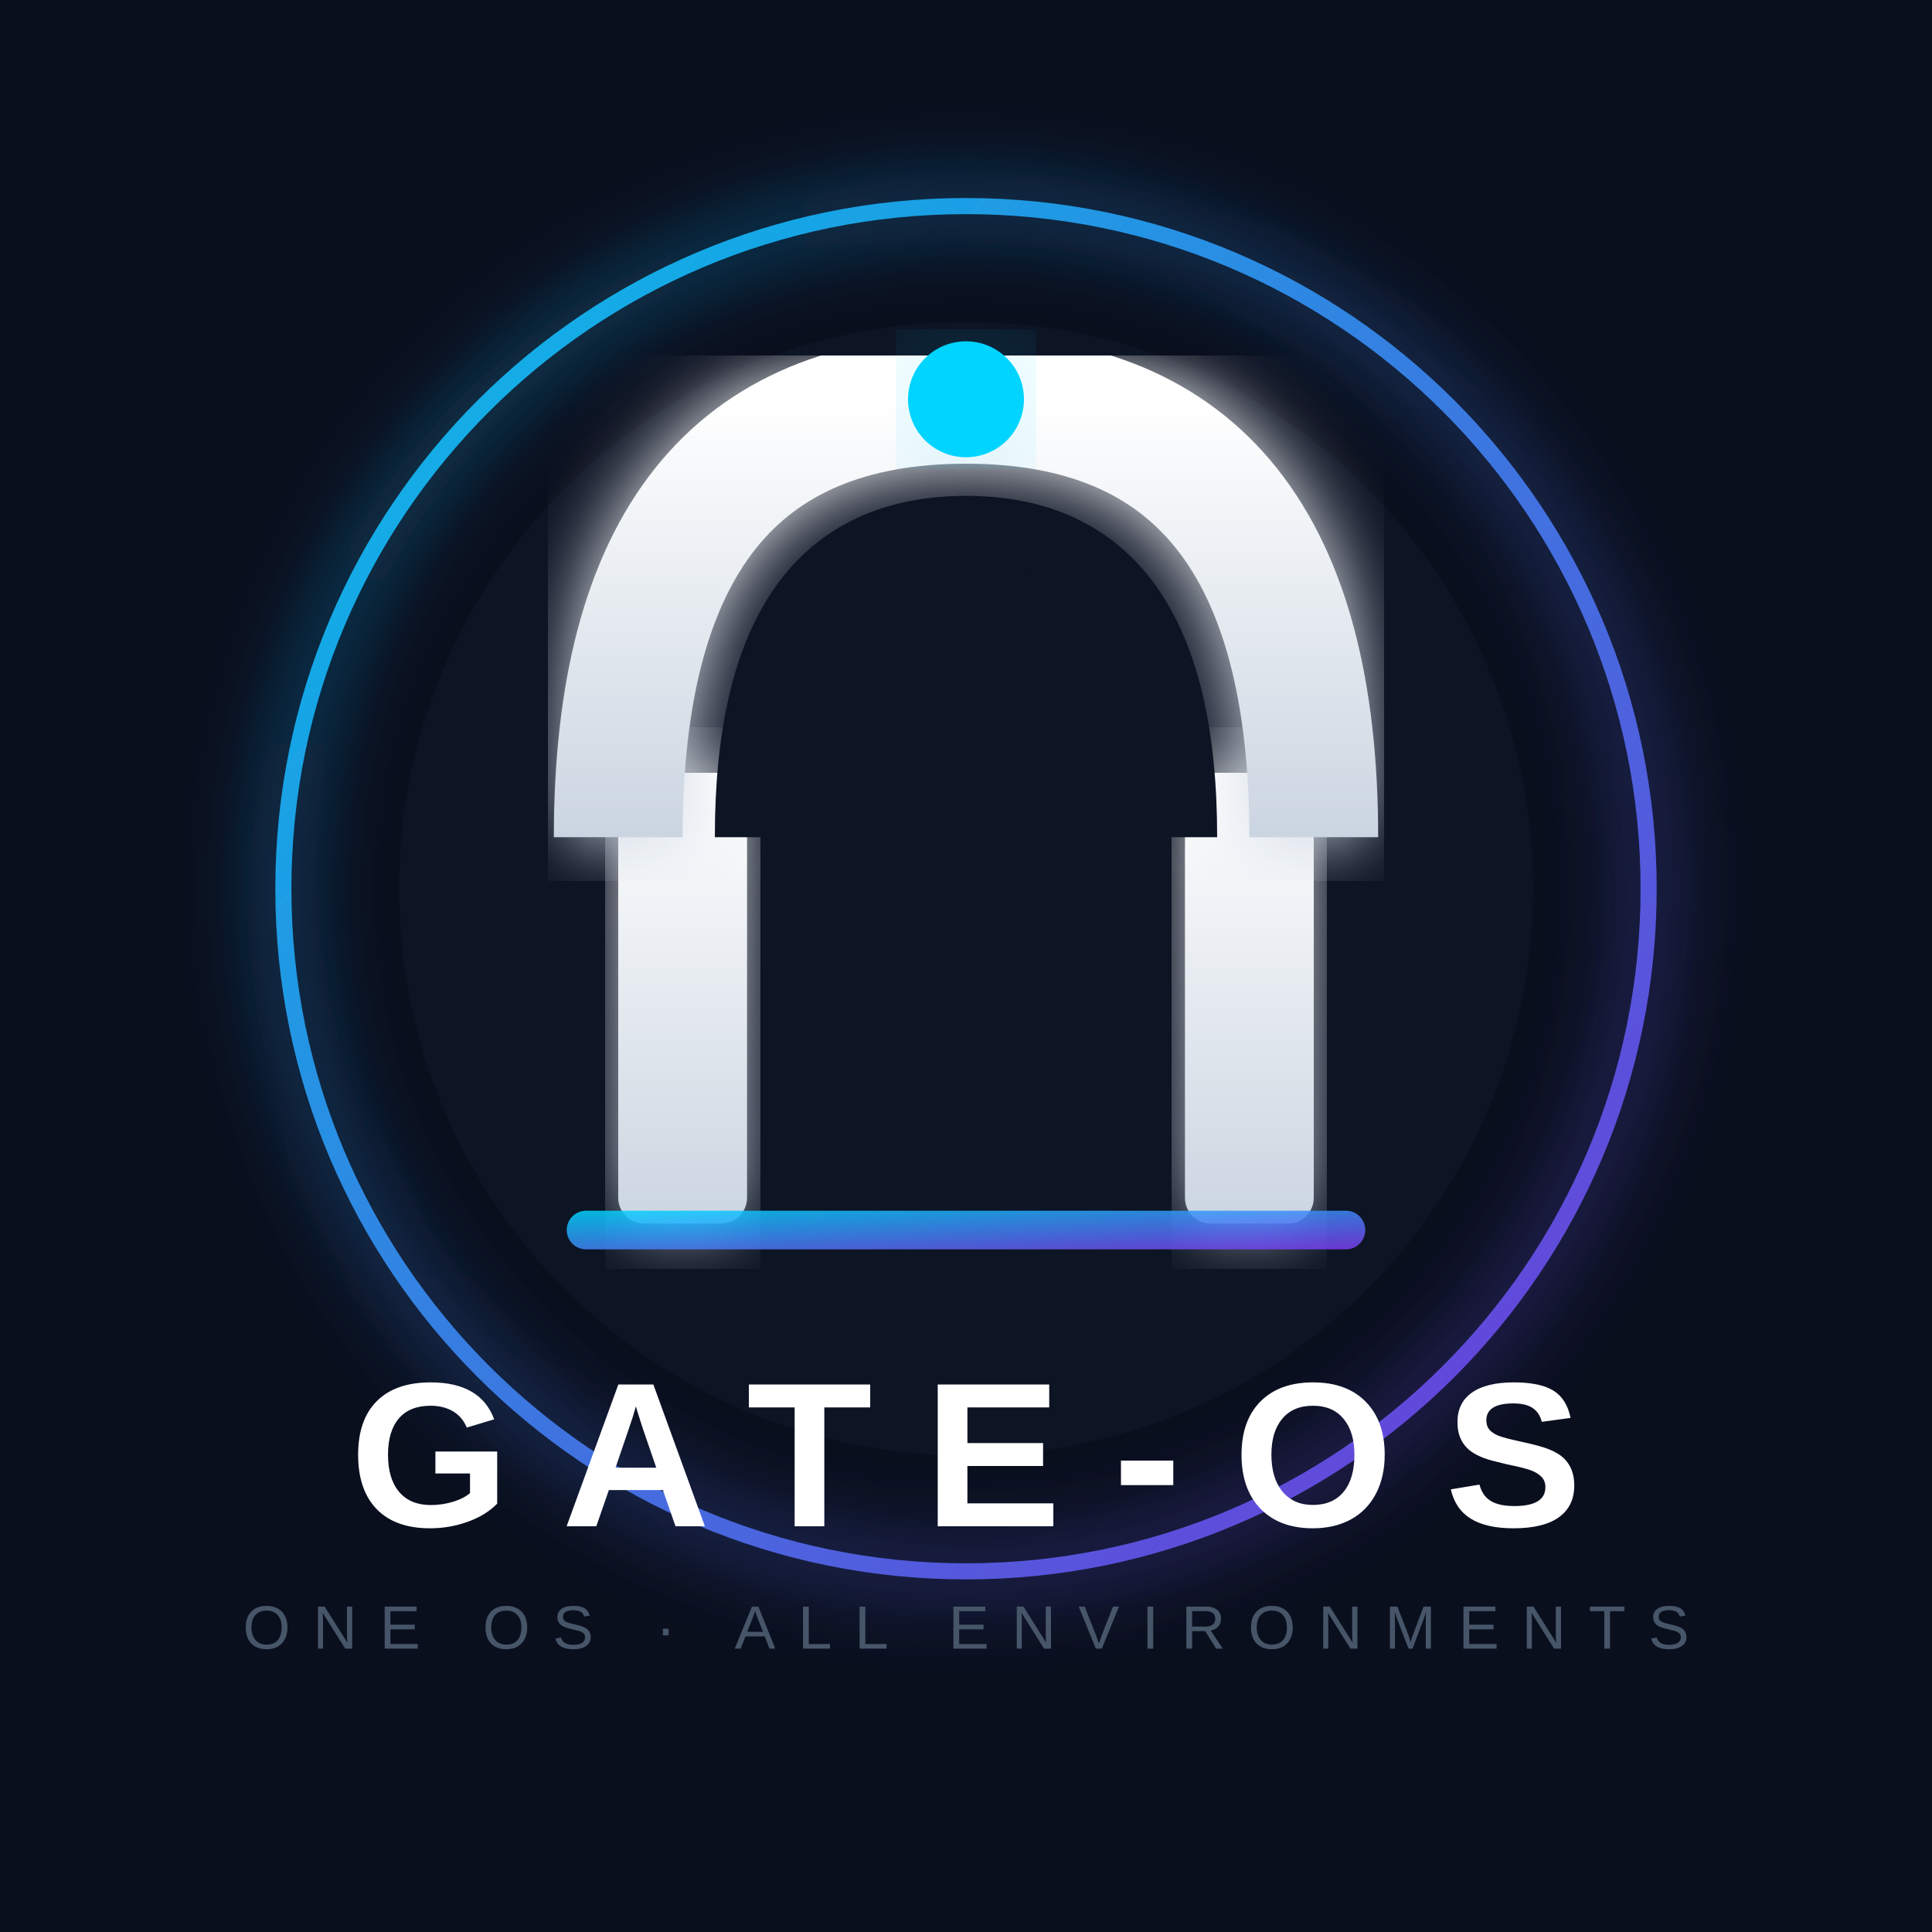
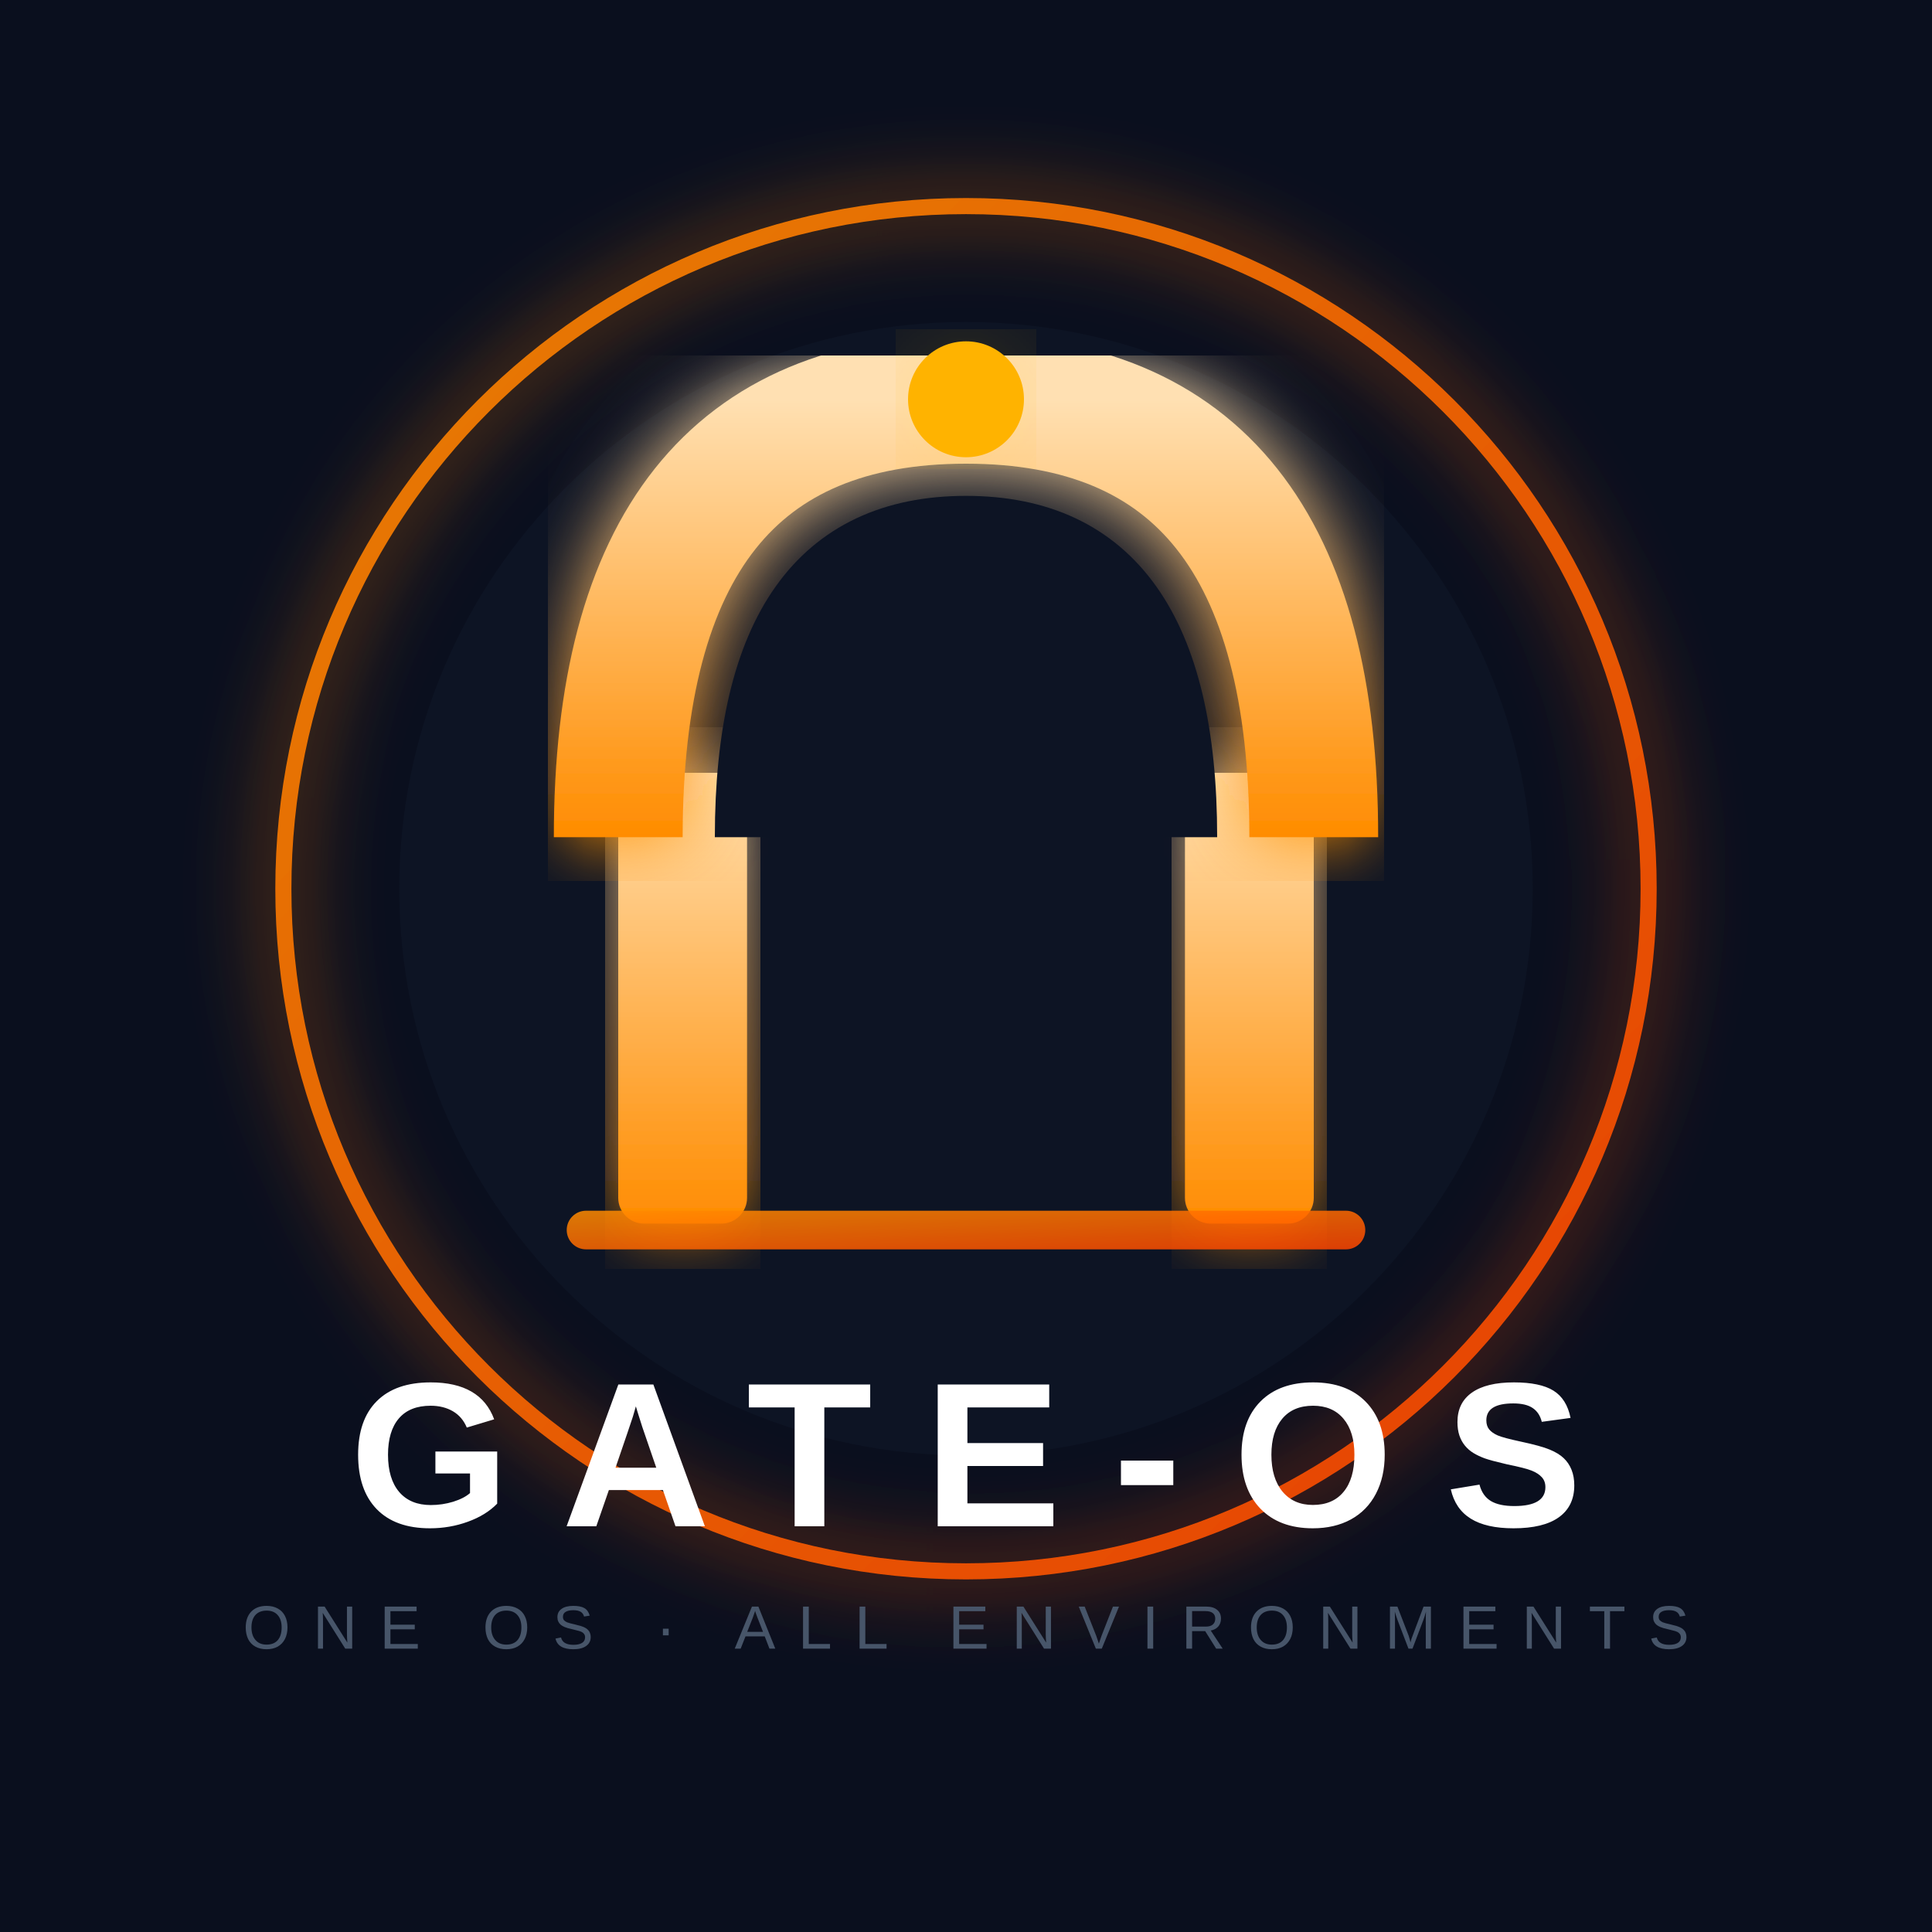
<svg xmlns="http://www.w3.org/2000/svg" viewBox="0 0 300 300" width="300" height="300" role="img" aria-label="Gate-OS Logo">
  <defs>
    <linearGradient id="ringGrad" x1="0%" y1="0%" x2="100%" y2="100%">
-       <stop offset="0%" stop-color="#00d4ff" />
-       <stop offset="100%" stop-color="#7c3aed" />
+       <stop offset="0%" stop-color="#ff8c00" />
+       <stop offset="100%" stop-color="#ff4500" />
    </linearGradient>
    <linearGradient id="gateGrad" x1="0%" y1="0%" x2="0%" y2="100%">
-       <stop offset="0%" stop-color="#ffffff" />
-       <stop offset="100%" stop-color="#cbd5e1" />
+       <stop offset="0%" stop-color="#ffe0b2" />
+       <stop offset="100%" stop-color="#ff8c00" />
    </linearGradient>
    <filter id="glow">
      <feGaussianBlur stdDeviation="6" result="blur" />
      <feMerge>
        <feMergeNode in="blur" />
        <feMergeNode in="SourceGraphic" />
      </feMerge>
    </filter>
    <filter id="softGlow">
      <feGaussianBlur stdDeviation="14" result="blur" />
      <feMerge>
        <feMergeNode in="blur" />
        <feMergeNode in="SourceGraphic" />
      </feMerge>
    </filter>
  </defs>
  <rect width="300" height="300" fill="#0a0f1e" />
  <circle cx="150" cy="138" r="106" fill="none" stroke="url(#ringGrad)" stroke-width="2.5" opacity="0.9" filter="url(#glow)" />
  <circle cx="150" cy="138" r="88" fill="#0d1424" />
  <rect x="96" y="120" width="20" height="70" rx="4" fill="url(#gateGrad)" filter="url(#glow)" />
  <rect x="184" y="120" width="20" height="70" rx="4" fill="url(#gateGrad)" filter="url(#glow)" />
  <path d="M96 130 Q96 62 150 62 Q204 62 204 130" fill="none" stroke="url(#gateGrad)" stroke-width="20" stroke-linecap="butt" filter="url(#glow)" />
  <path d="M116 130 Q116 82 150 82 Q184 82 184 130" fill="none" stroke="#0d1424" stroke-width="10" stroke-linecap="butt" />
-   <circle cx="150" cy="62" r="9" fill="#00d4ff" filter="url(#softGlow)" />
+   <circle cx="150" cy="62" r="9" fill="#ffb300" filter="url(#softGlow)" />
  <rect x="88" y="188" width="124" height="6" rx="3" fill="url(#ringGrad)" opacity="0.85" />
  <text x="150" y="237" font-family="'Segoe UI', 'SF Pro Display', 'Helvetica Neue', Arial, sans-serif" font-size="32" font-weight="800" letter-spacing="8" fill="#ffffff" text-anchor="middle">GATE-OS</text>
  <text x="150" y="256" font-family="'Segoe UI', Arial, sans-serif" font-size="9.5" font-weight="400" letter-spacing="3.5" fill="#475569" text-anchor="middle">ONE OS · ALL ENVIRONMENTS</text>
</svg>
